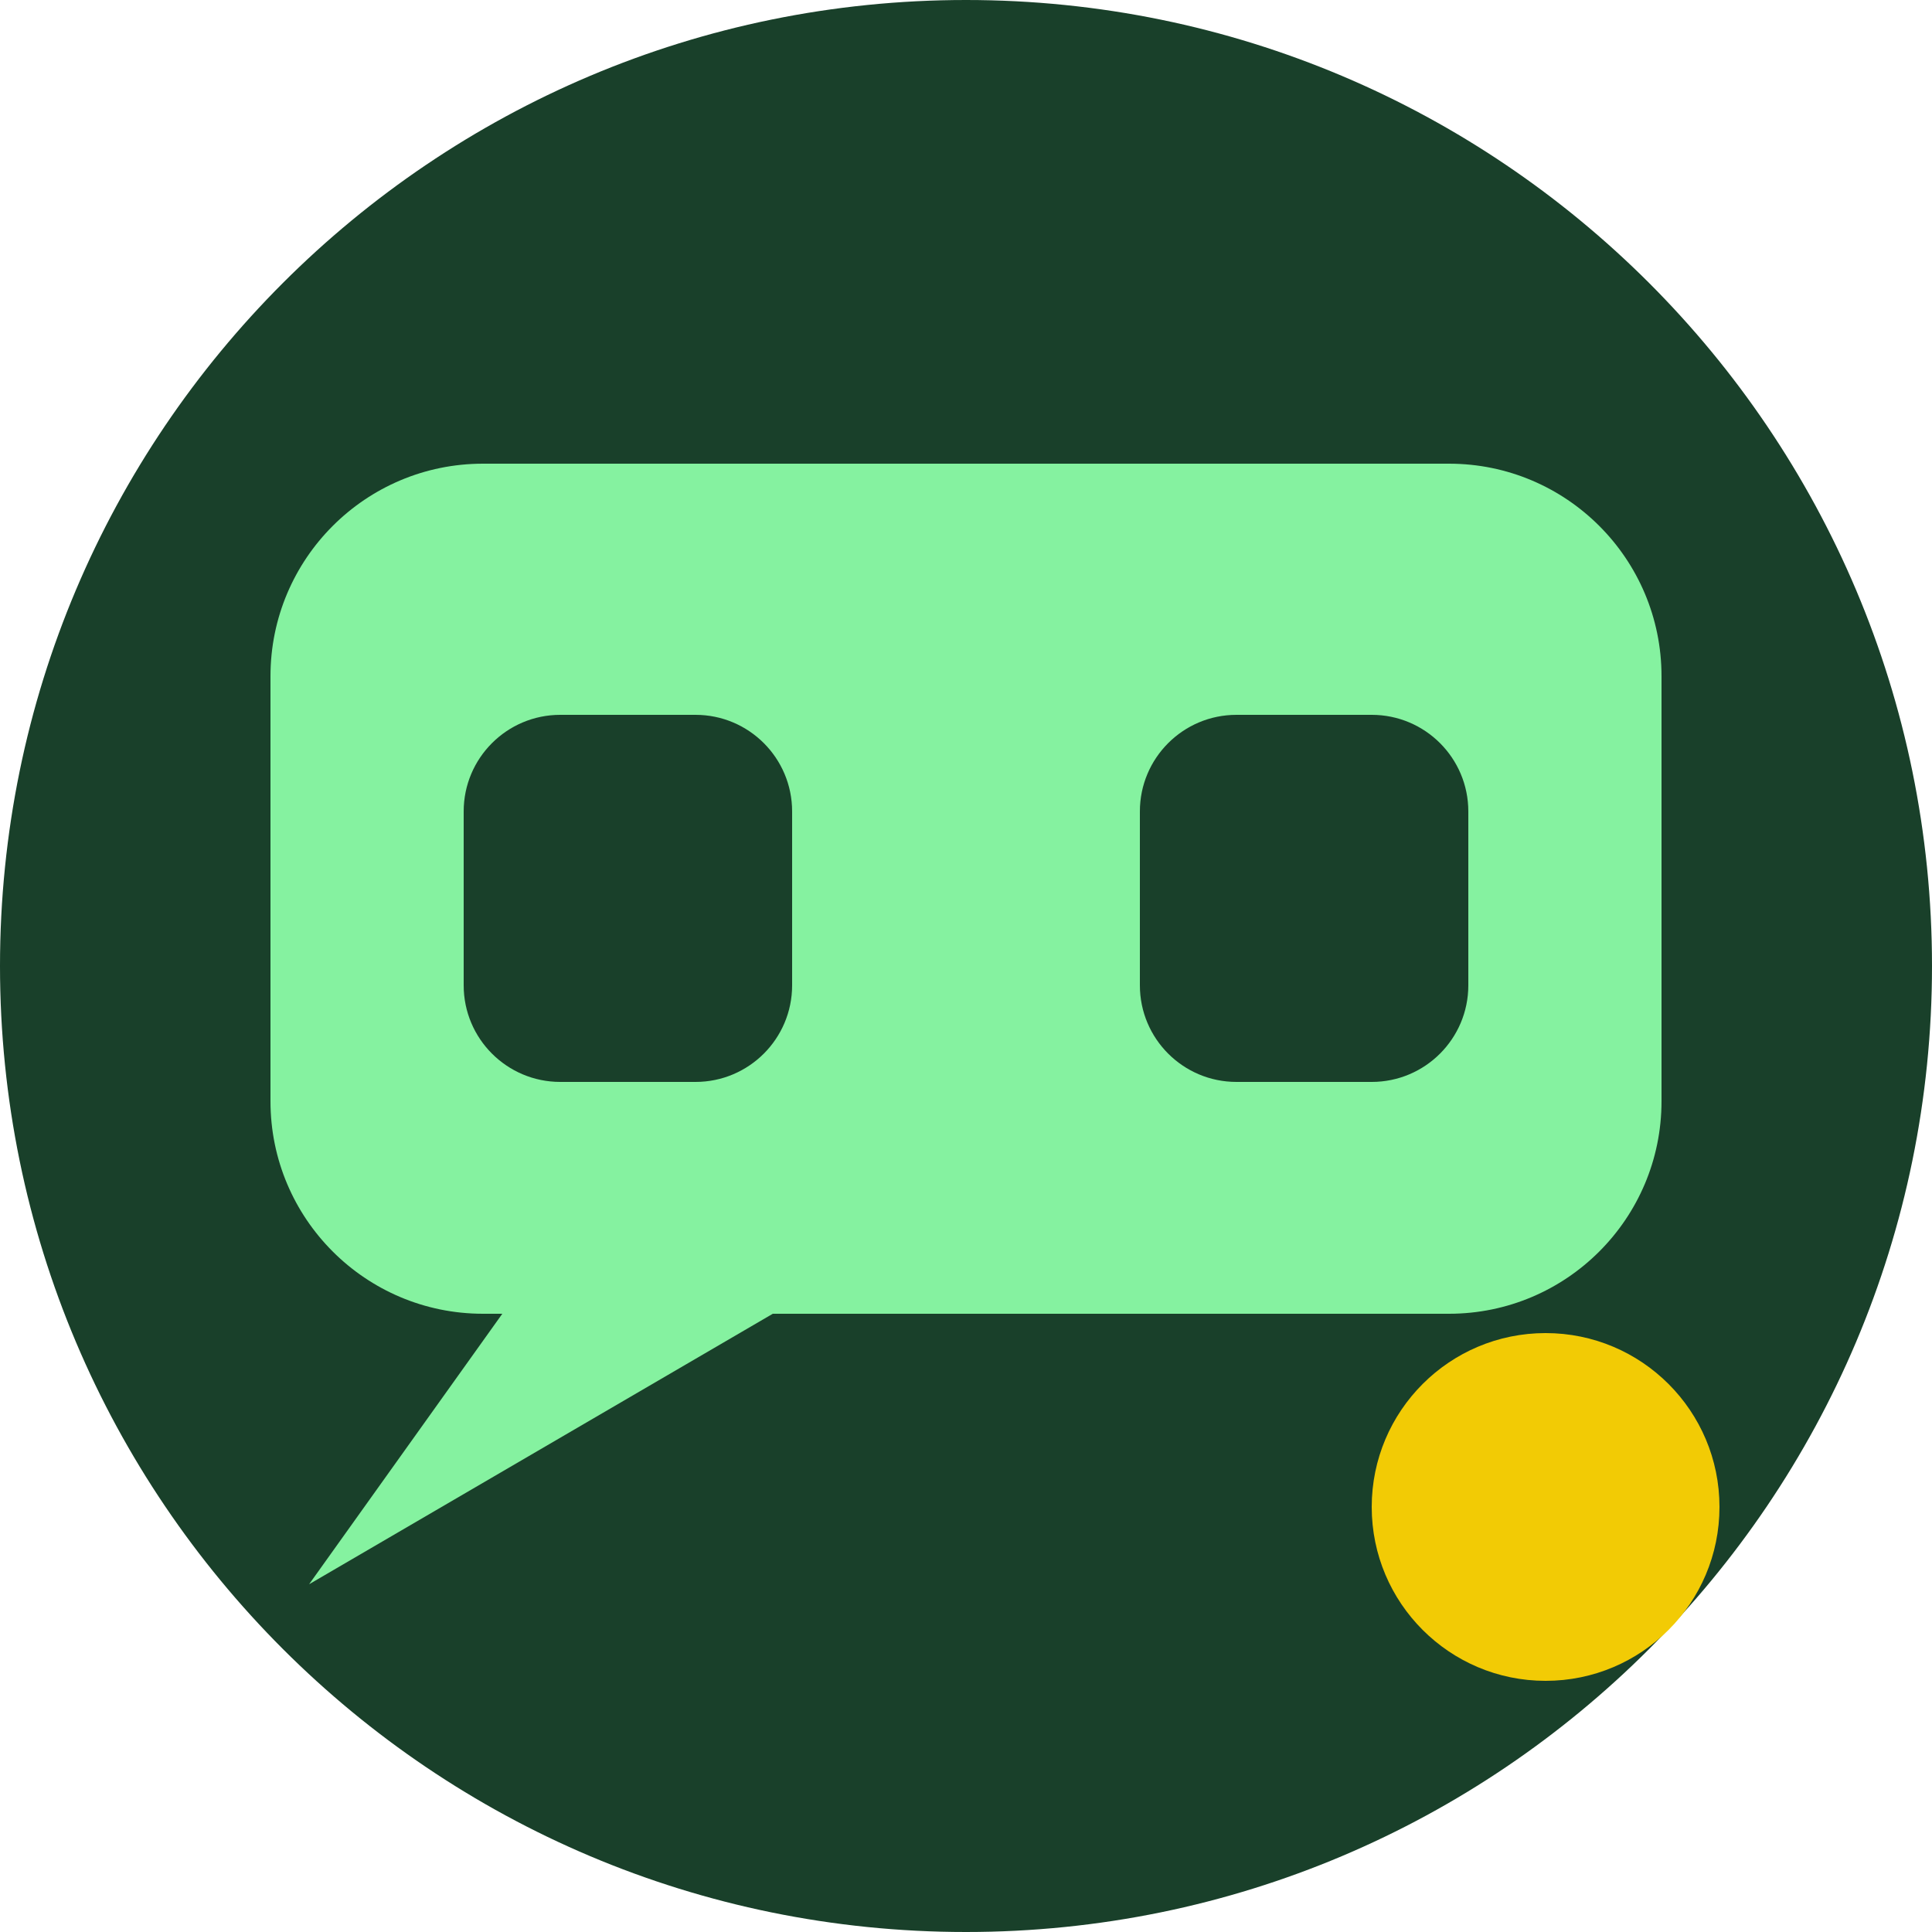
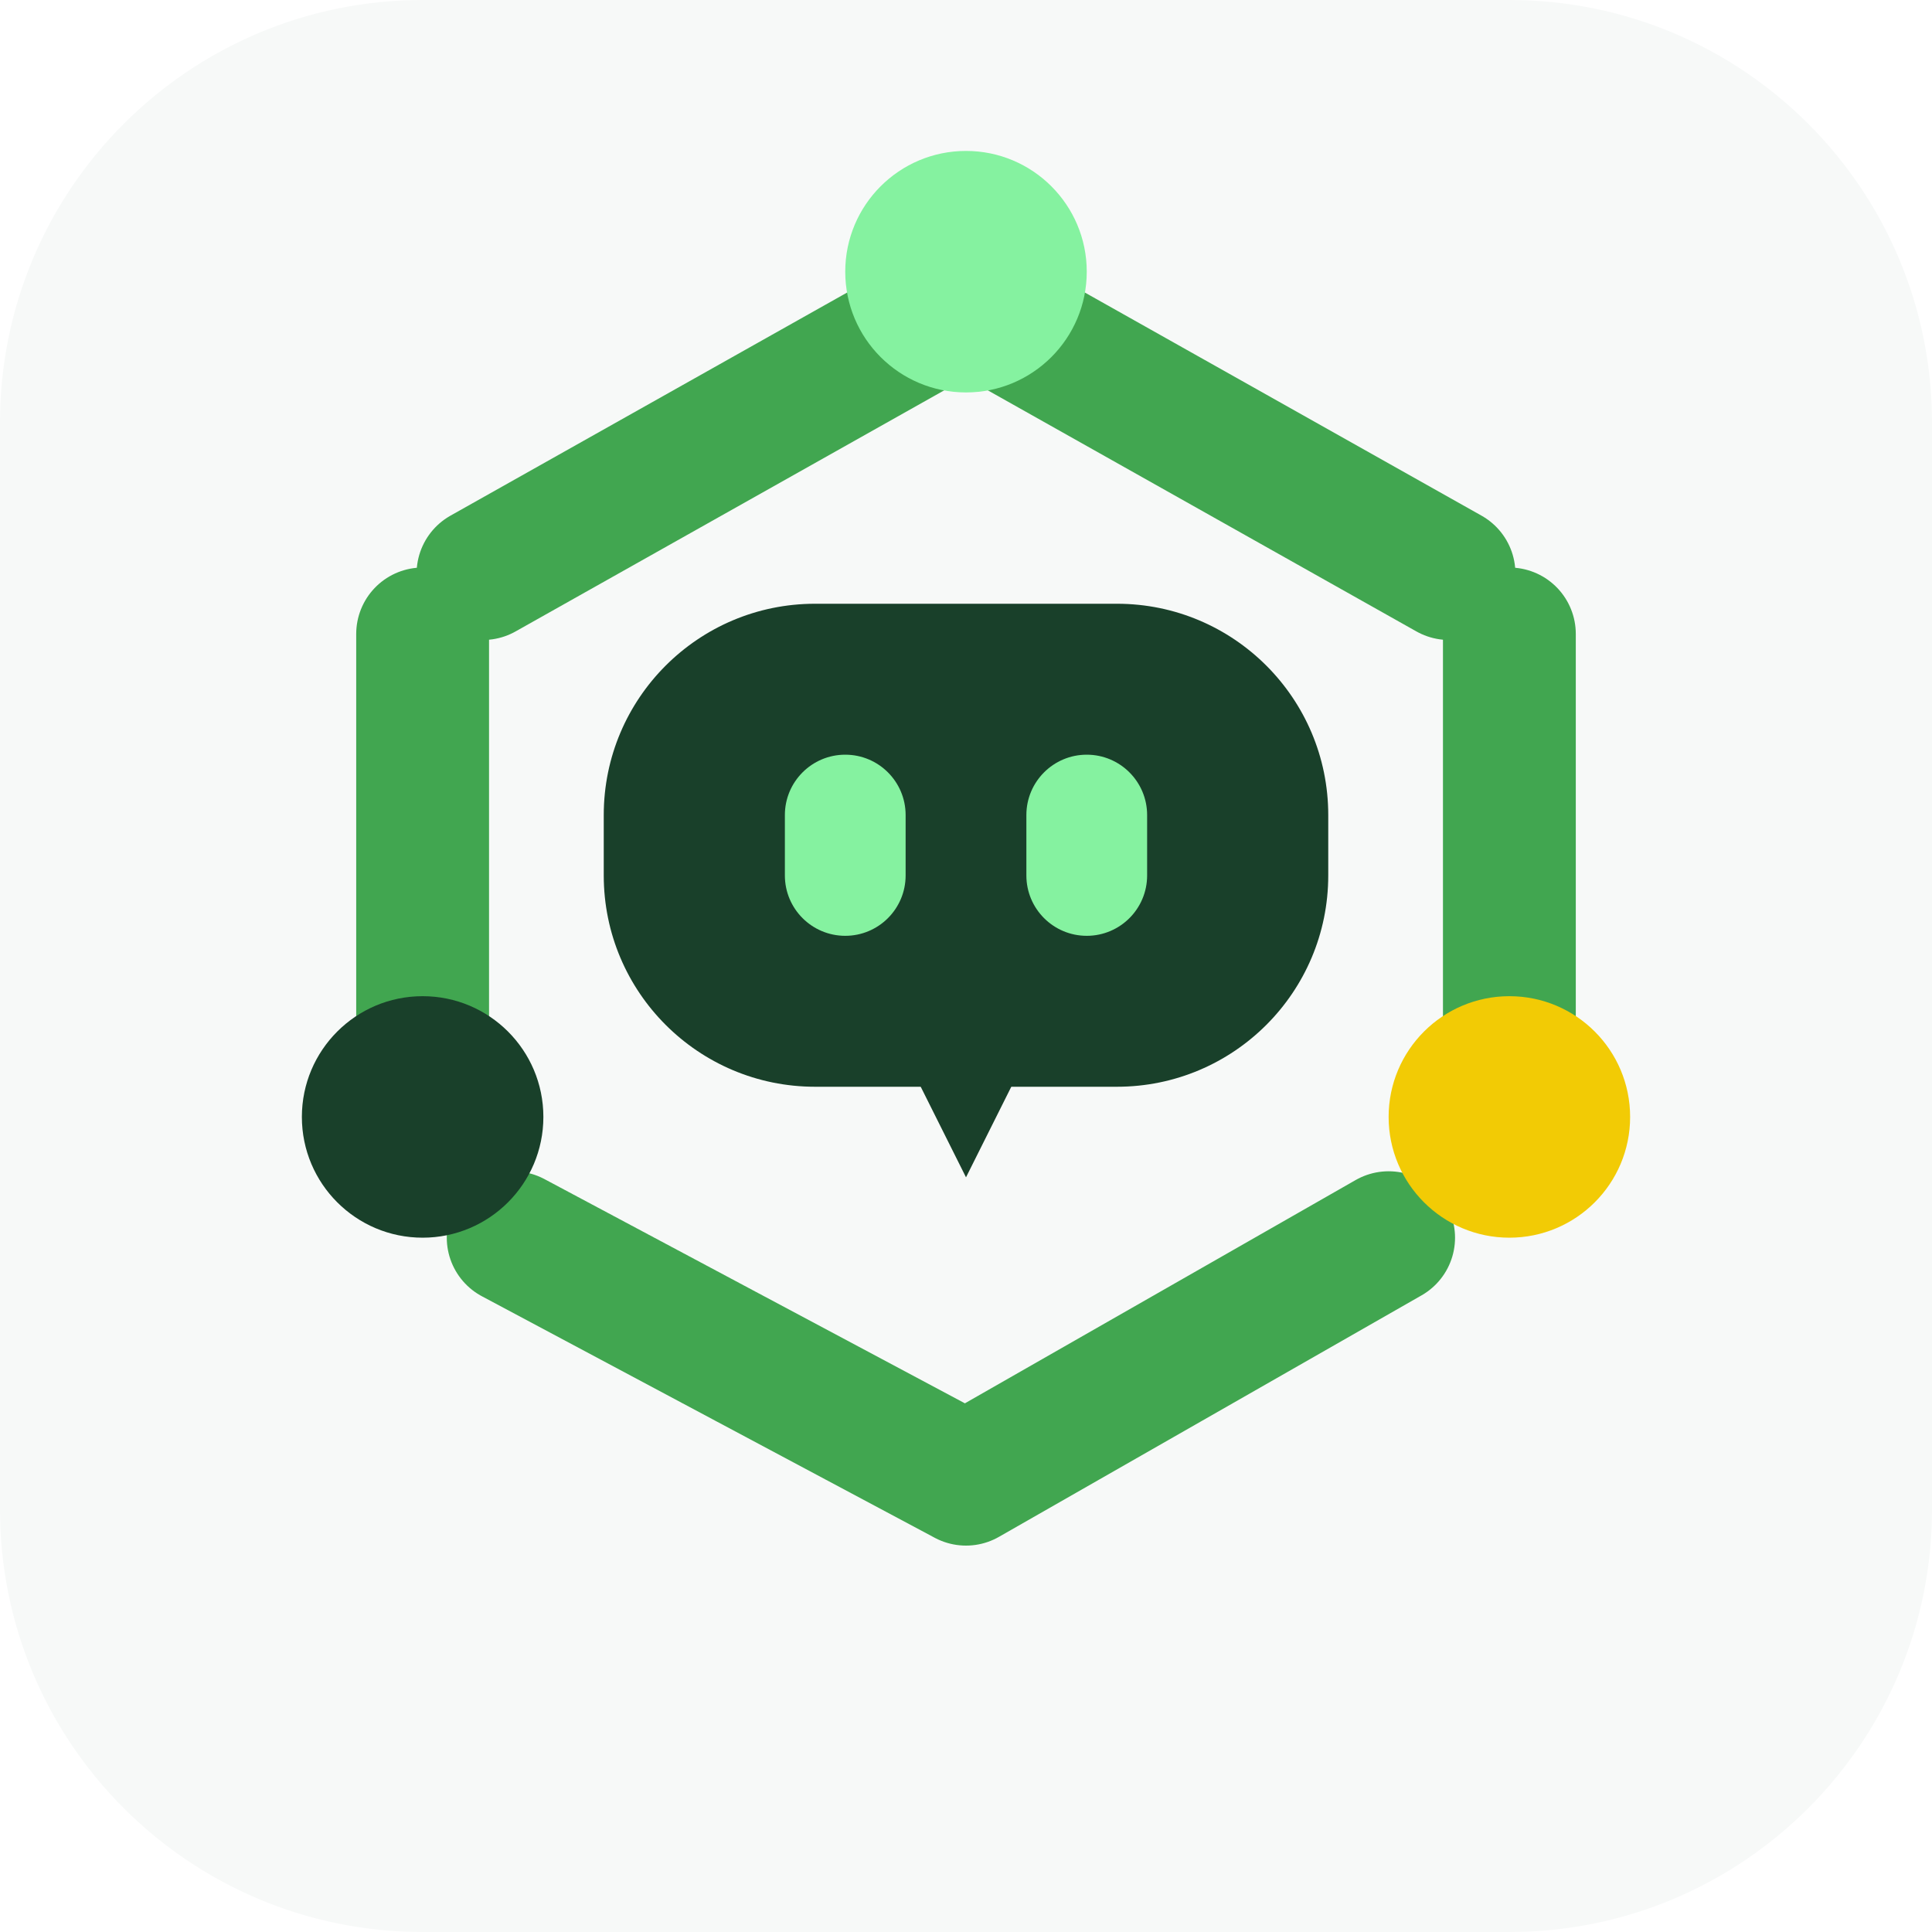
- <svg xmlns="http://www.w3.org/2000/svg" viewBox="0 0 100 100" fill="none" role="img" aria-label="Clever Agent">
-   <circle cx="50" cy="50" r="50" fill="#19402A" />
-   <rect x="14" y="24" width="72" height="44" rx="11" fill="#85F2A0" />
-   <path d="M 26,68 L 16,82 L 40,68 Z" fill="#85F2A0" />
-   <rect x="24" y="37" width="17" height="19" rx="5" fill="#19402A" />
-   <rect x="59" y="37" width="17" height="19" rx="5" fill="#19402A" />
-   <circle cx="80" cy="78" r="9" fill="#F2CB05" />
+ <svg xmlns="http://www.w3.org/2000/svg" viewBox="0 0 64 64" role="img" aria-label="Clever Agent favicon">
+   <rect width="64" height="64" rx="14" fill="#F7F9F8" />
+   <g id="icon" transform="translate(0,2)">
+     <g id="frame" fill="none" stroke="#41A650" stroke-width="4.4" stroke-linecap="round" stroke-linejoin="round">
+       <path d="M32 8 L16 17" />
+       <path d="M32 8 L48 17" />
+       <path d="M14 19 L14 33" />
+       <path d="M50 19 L50 33" />
+       <path d="M17 39 L32 47 L46 39" />
+     </g>
+     <circle cx="32" cy="7" r="4" fill="#85F2A0" />
+     <circle cx="14" cy="35" r="4" fill="#19402A" />
+     <circle cx="50" cy="35" r="4" fill="#F2CB05" />
+     <rect x="20" y="18" width="24" height="16" rx="7" fill="#19402A" />
+     <path d="M30 33 L34 33 L32 37 Z" fill="#19402A" />
+     <rect x="26" y="23" width="4" height="6" rx="2" fill="#85F2A0" />
+     <rect x="34" y="23" width="4" height="6" rx="2" fill="#85F2A0" />
+   </g>
</svg>
